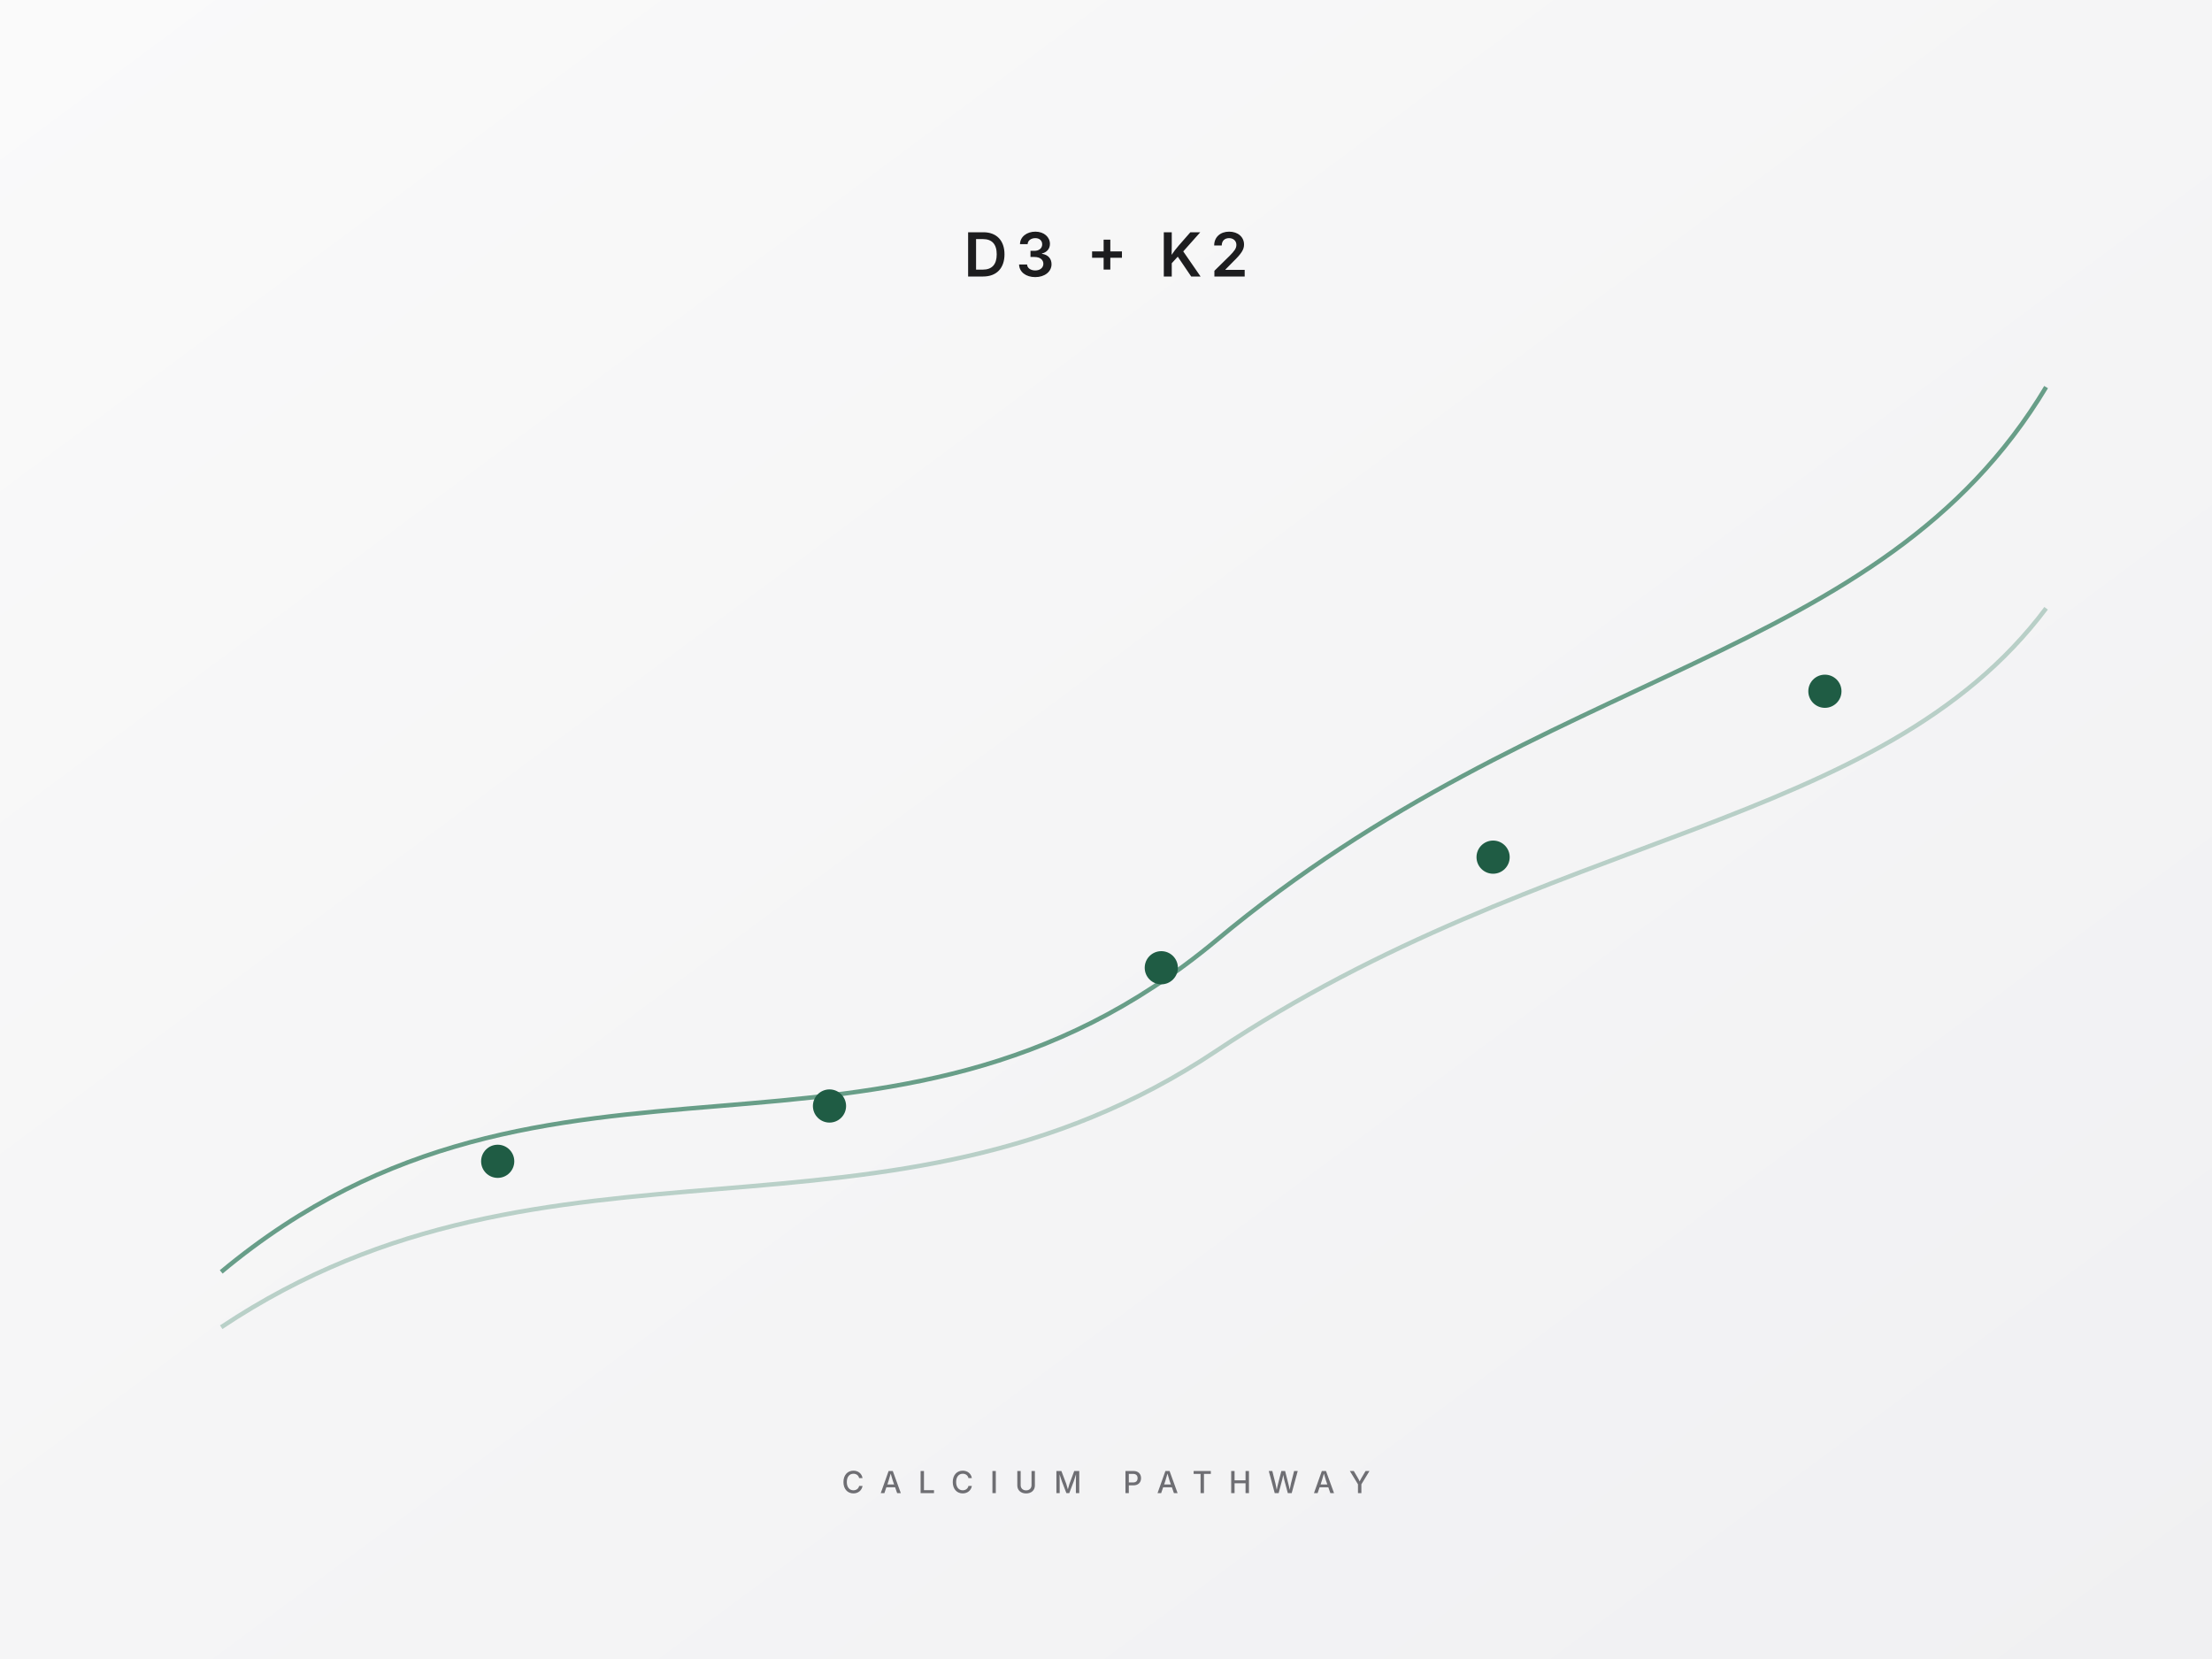
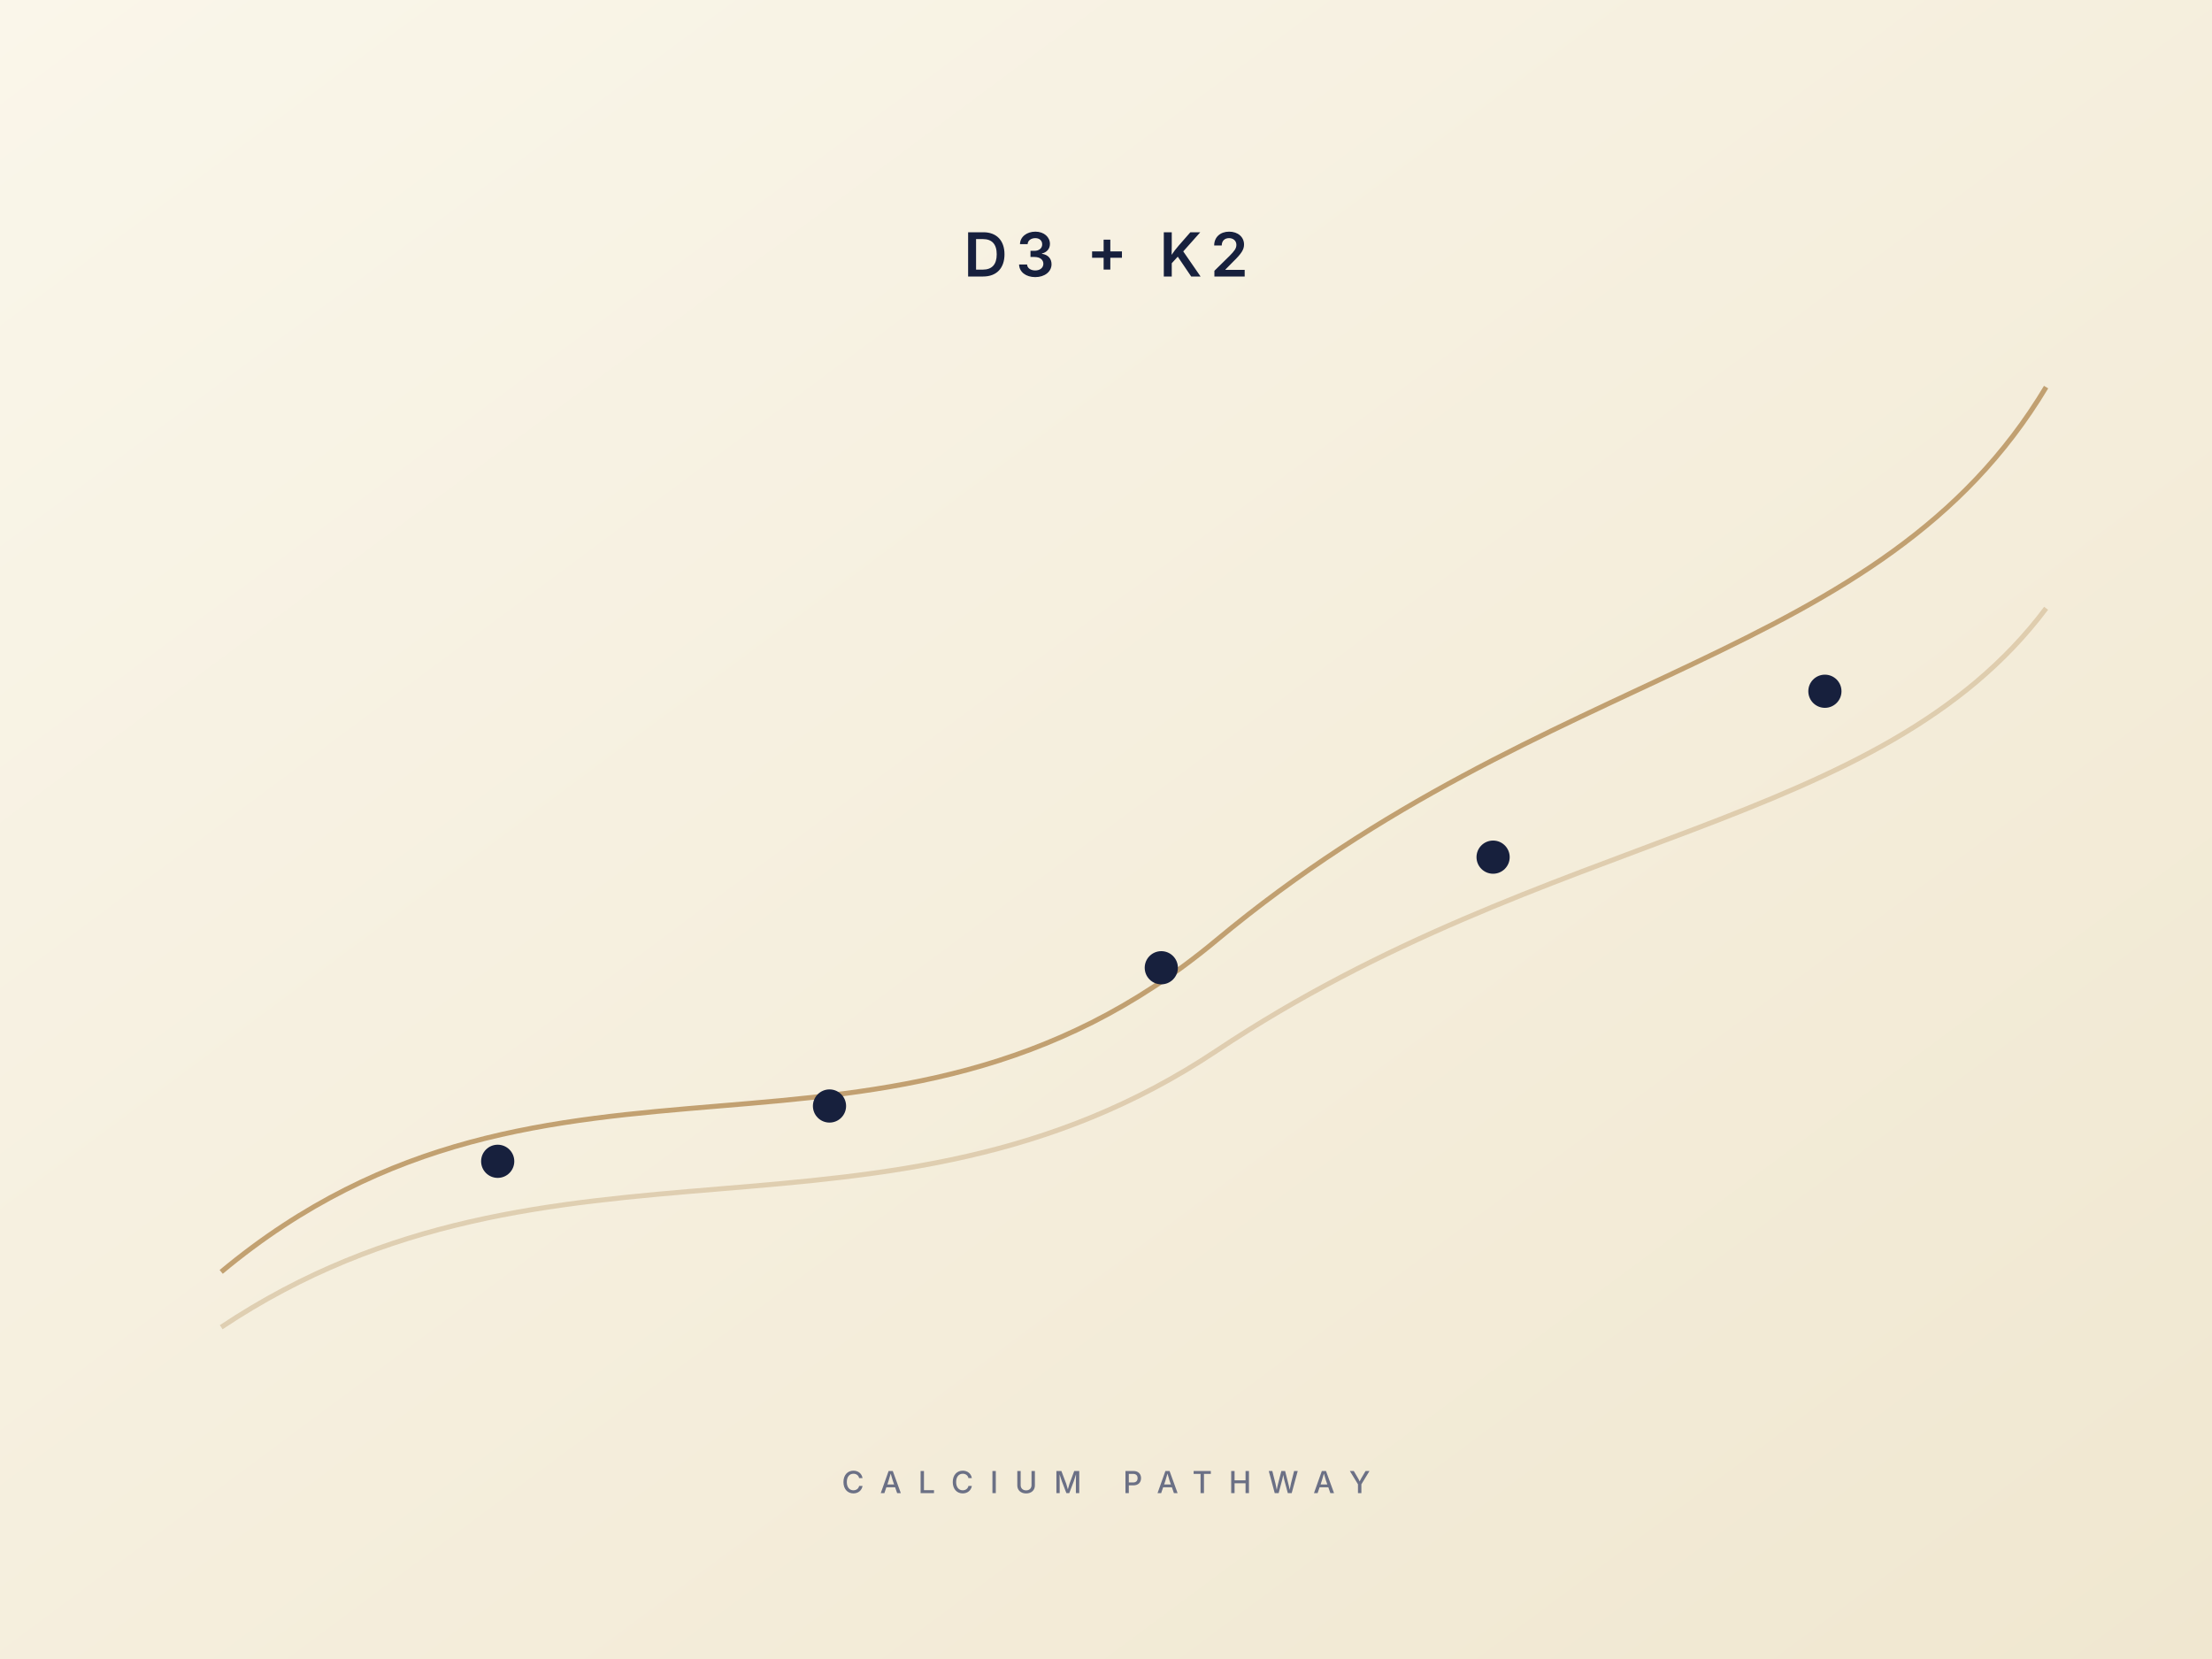
<svg xmlns="http://www.w3.org/2000/svg" viewBox="0 0 800 600" role="img" aria-label="Calcium paradox essay">
  <defs>
    <linearGradient id="bg2" x1="0" y1="0" x2="1" y2="1">
-       <stop offset="0%" stop-color="#FAFAFA" />
-       <stop offset="100%" stop-color="#F0F0F2" />
+       <stop offset="0%" stop-color="#FAF6EA" />
+       <stop offset="100%" stop-color="#F0E7D0" />
    </linearGradient>
  </defs>
  <rect width="800" height="600" fill="url(#bg2)" />
-   <g stroke="#2D7A5B" stroke-opacity="0.7" fill="none" stroke-width="1.6">
+   <g stroke="#B8935E" stroke-opacity="0.85" fill="none" stroke-width="1.8">
    <path d="M 80 460 C 200 360, 320 440, 440 340 S 680 240, 740 140" />
-     <path d="M 80 480 C 200 400, 320 460, 440 380 S 680 300, 740 220" stroke-opacity="0.3" />
+     <path d="M 80 480 C 200 400, 320 460, 440 380 S 680 300, 740 220" stroke-opacity="0.35" />
  </g>
-   <g fill="#1F5C44">
+   <g fill="#17203D">
    <circle cx="180" cy="420" r="6" />
    <circle cx="300" cy="400" r="6" />
    <circle cx="420" cy="350" r="6" />
    <circle cx="540" cy="310" r="6" />
    <circle cx="660" cy="250" r="6" />
  </g>
-   <text x="400" y="100" text-anchor="middle" fill="#1D1D1F" font-family="Inter, sans-serif" font-size="22" font-weight="600" letter-spacing="3">D3 + K2</text>
-   <text x="400" y="540" text-anchor="middle" fill="#6E6E73" font-family="Inter, sans-serif" font-size="11" font-weight="500" letter-spacing="6">CALCIUM PATHWAY</text>
+   <text x="400" y="100" text-anchor="middle" fill="#17203D" font-family="Inter, sans-serif" font-size="22" font-weight="600" letter-spacing="3">D3 + K2</text>
+   <text x="400" y="540" text-anchor="middle" fill="#6B7085" font-family="Inter, sans-serif" font-size="11" font-weight="500" letter-spacing="6">CALCIUM PATHWAY</text>
</svg>
